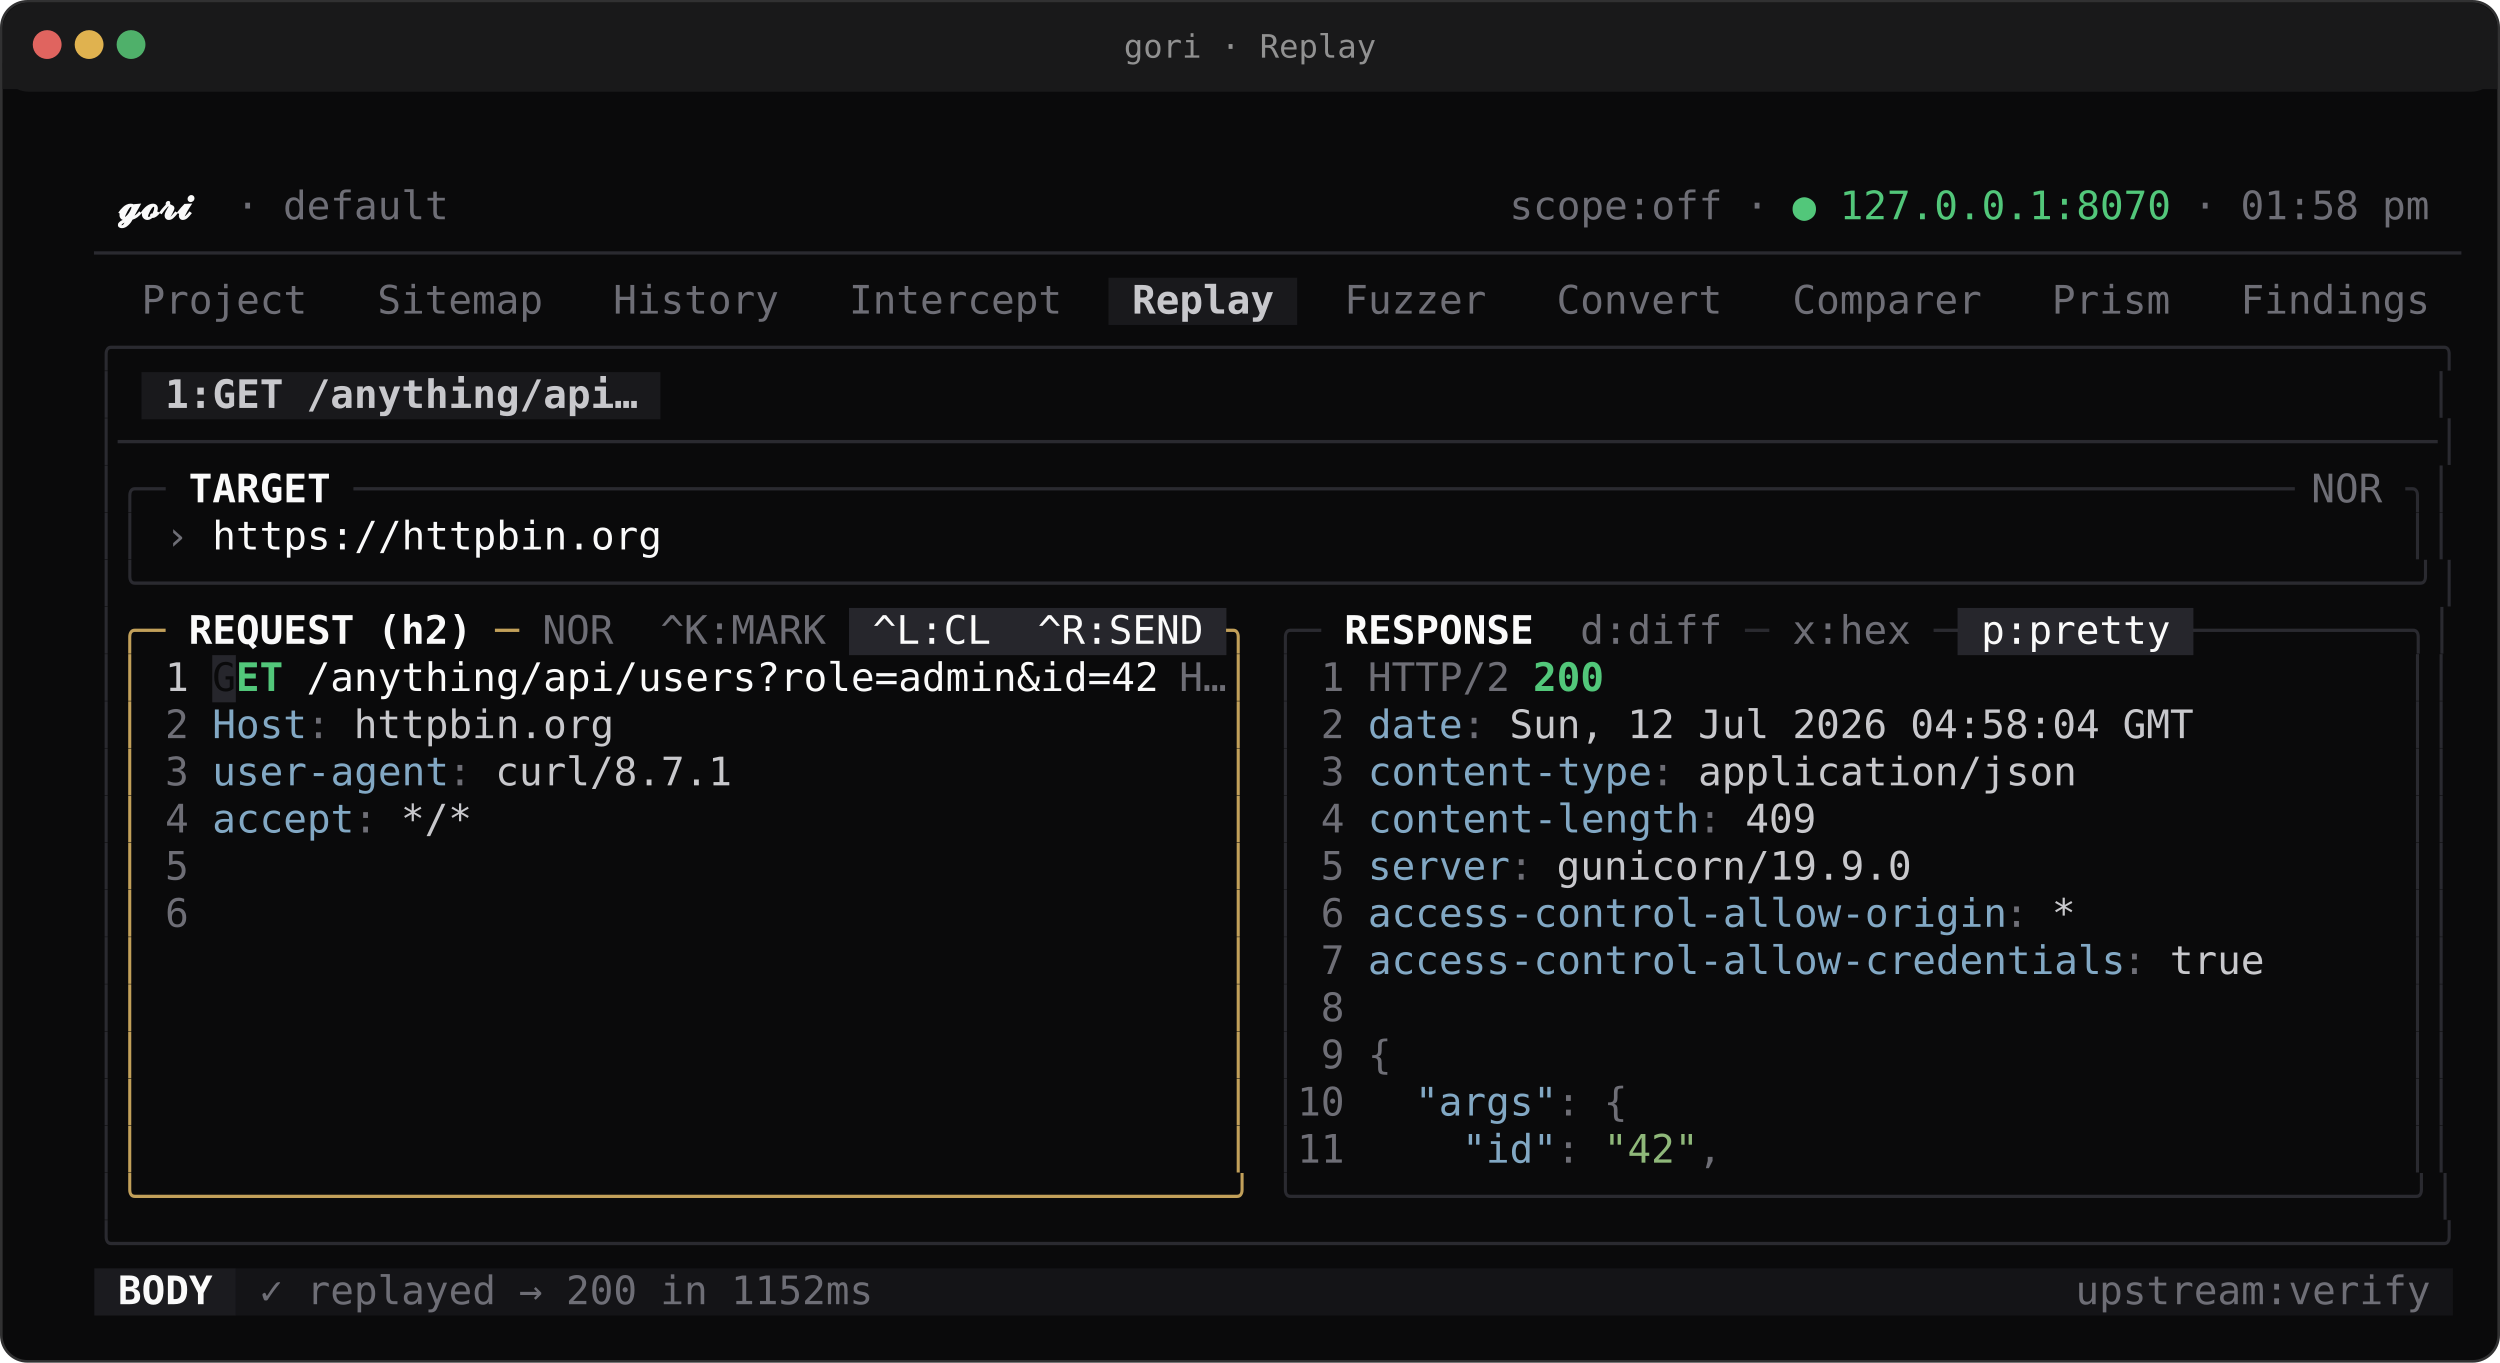
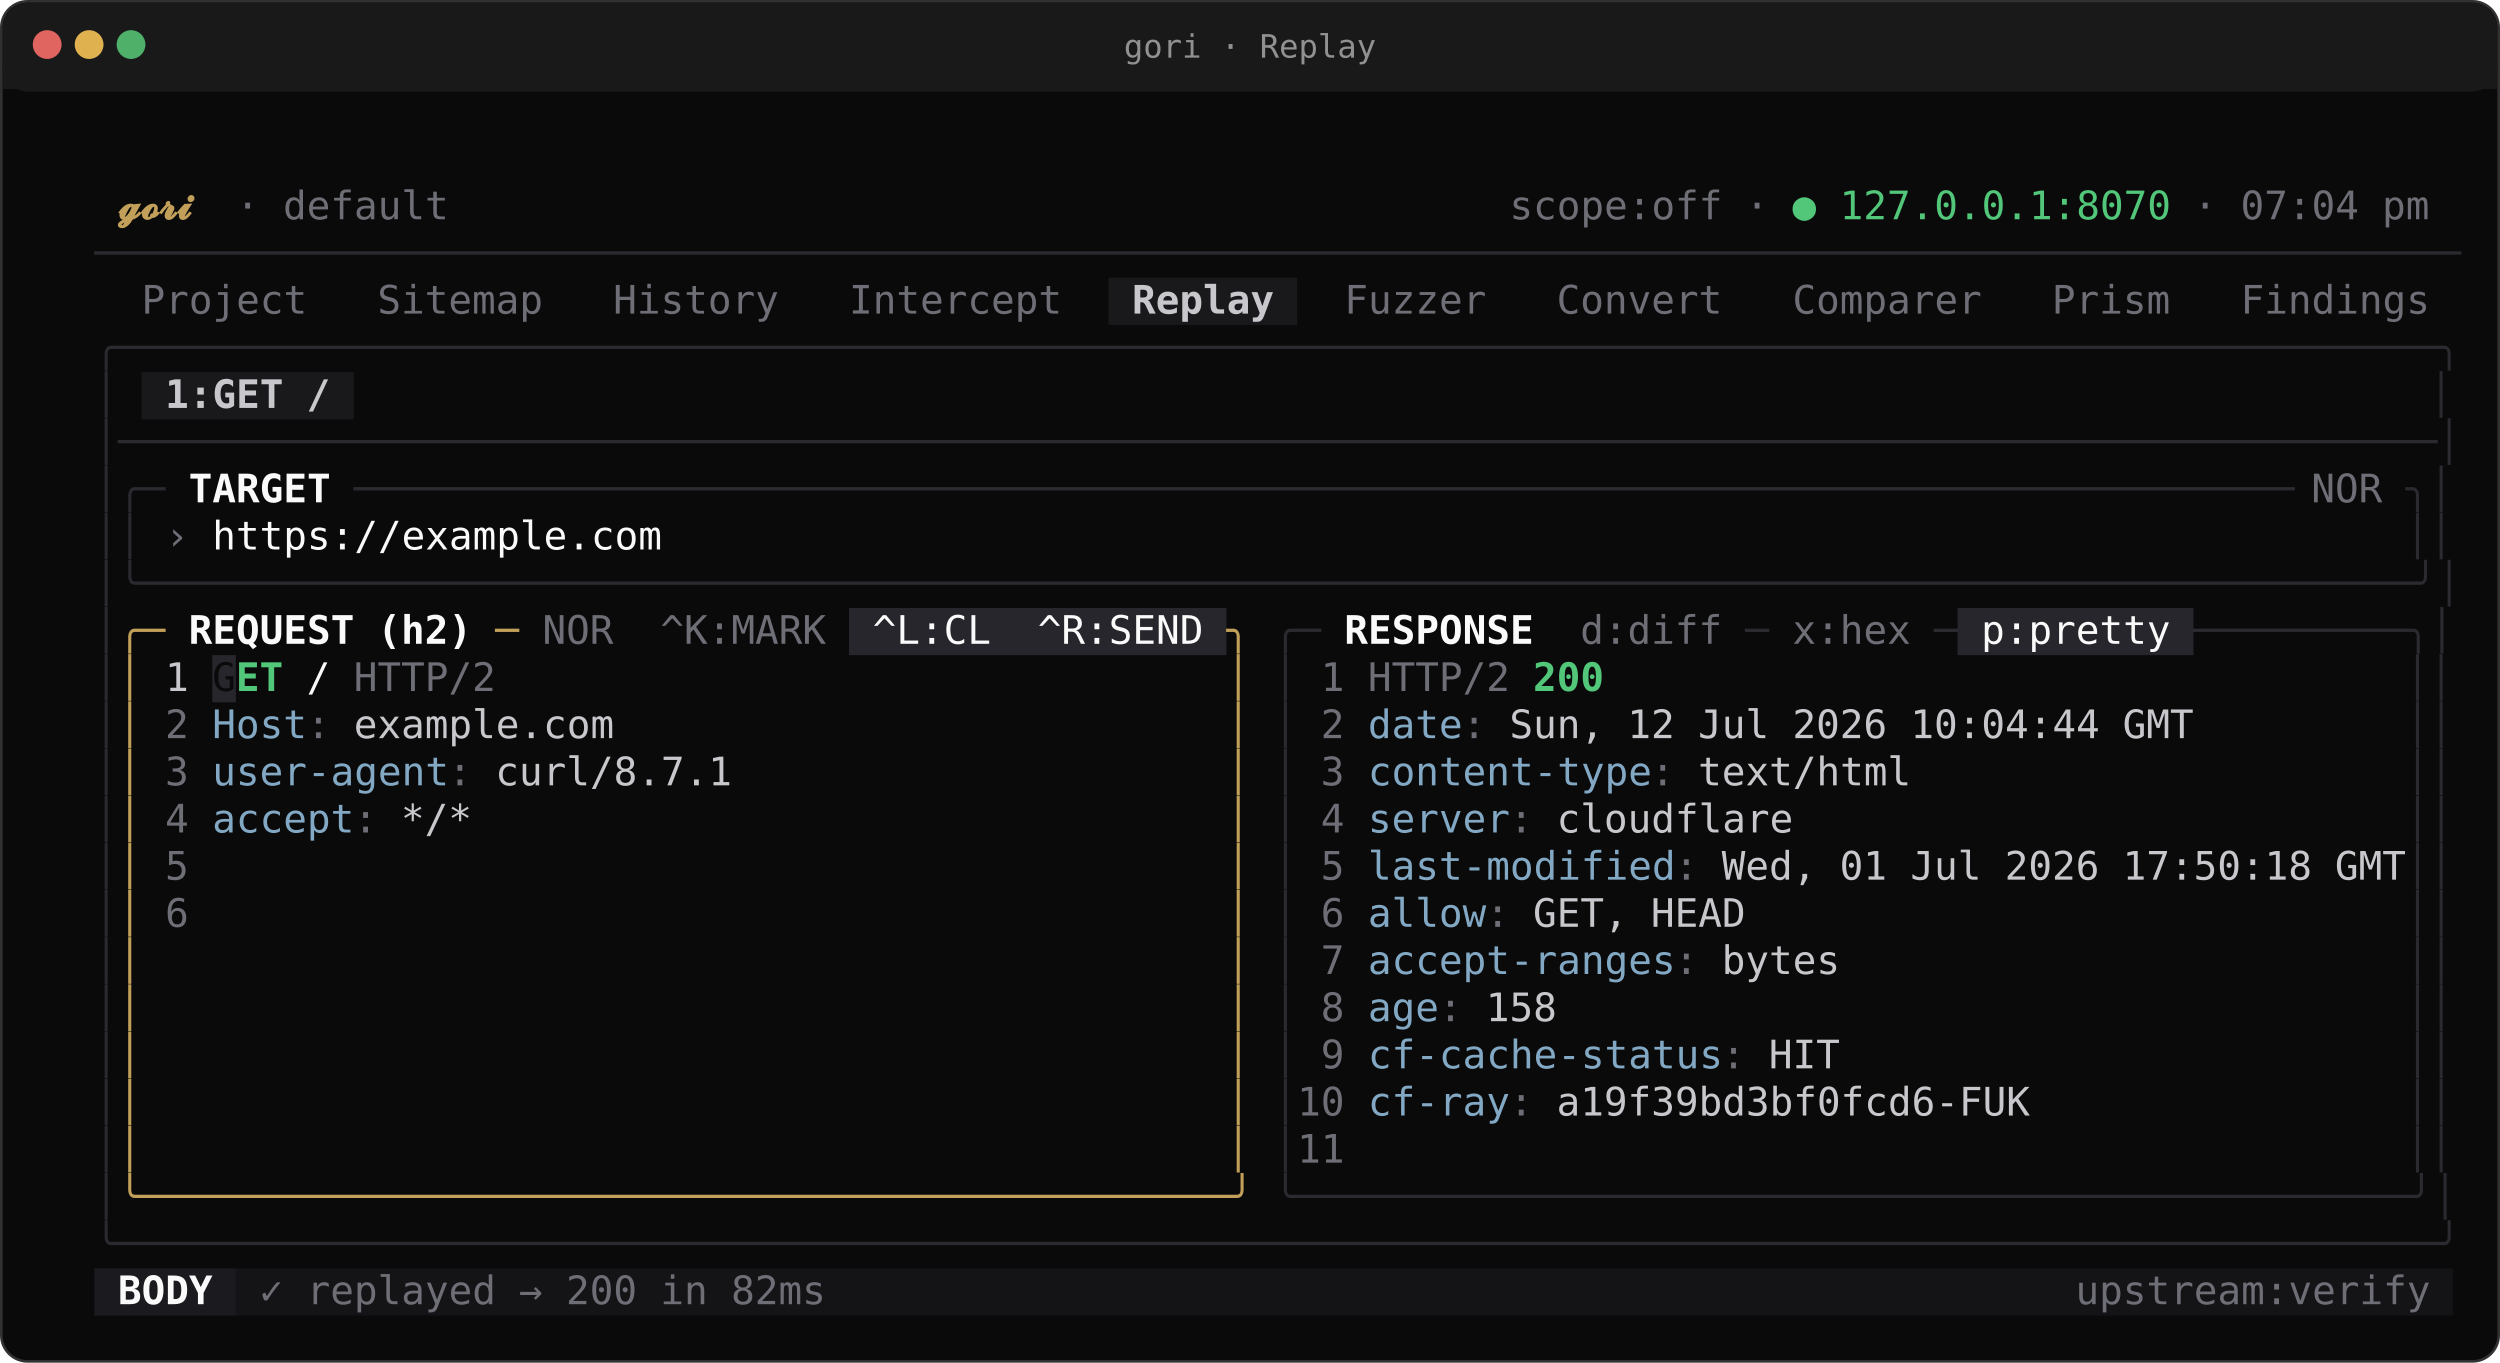
<svg xmlns="http://www.w3.org/2000/svg" width="954" height="520" viewBox="0 0 954.0 520.0" font-family="ui-monospace,'SF Mono','JetBrains Mono',Menlo,Consolas,monospace" font-size="15.0px" role="img" aria-label="gori · Replay">
  <rect x="0.5" y="0.5" width="953.0" height="519.0" rx="10" ry="10" fill="#0a0a0b" stroke="#313132" stroke-width="1" />
  <rect x="1" y="1" width="952.0" height="34.0" rx="10" ry="10" fill="#19191a" />
  <rect x="1" y="24.0" width="952.0" height="10" fill="#19191a" />
  <circle cx="18.0" cy="17.0" r="5.5" fill="#e0645f" />
  <circle cx="34.0" cy="17.0" r="5.5" fill="#e0b24f" />
  <circle cx="50.0" cy="17.0" r="5.5" fill="#4fb06a" />
  <text x="477.0" y="22.0" text-anchor="middle" fill="#919191" font-size="12.3px">gori · Replay</text>
  <rect x="423.00" y="106.00" width="72.00" height="18.00" fill="#19191c" />
-   <rect x="54.00" y="142.00" width="198.00" height="18.00" fill="#19191c" />
+   <rect x="54.00" y="142.00" width="81.00" height="18.00" fill="#19191c" />
  <rect x="324.00" y="232.00" width="144.00" height="18.00" fill="#26262c" />
  <rect x="747.00" y="232.00" width="90.00" height="18.00" fill="#26262c" />
  <rect x="81.00" y="250.00" width="9.00" height="18.00" fill="#26262c" />
  <rect x="36.00" y="484.00" width="54.00" height="18.00" fill="#1b1b1f" />
  <rect x="90.00" y="484.00" width="846.00" height="18.00" fill="#141417" />
-   <text x="45.00" y="83.68" textLength="36.00" lengthAdjust="spacingAndGlyphs" fill="#fafafa" font-weight="700" xml:space="preserve">𝓰𝓸𝓻𝓲</text>
+   <text x="45.00" y="83.68" textLength="36.00" lengthAdjust="spacingAndGlyphs" fill="#c2a05a" font-weight="700" xml:space="preserve">𝓰𝓸𝓻𝓲</text>
  <text x="90.00" y="83.68" textLength="9.00" lengthAdjust="spacingAndGlyphs" fill="#6e6e76" xml:space="preserve">·</text>
  <text x="108.00" y="83.68" textLength="63.00" lengthAdjust="spacingAndGlyphs" fill="#6e6e76" xml:space="preserve">default</text>
  <text x="576.00" y="83.68" textLength="81.00" lengthAdjust="spacingAndGlyphs" fill="#6e6e76" xml:space="preserve">scope:off</text>
  <text x="666.00" y="83.68" textLength="9.00" lengthAdjust="spacingAndGlyphs" fill="#6e6e76" xml:space="preserve">·</text>
  <text x="684.00" y="83.68" textLength="9.00" lengthAdjust="spacingAndGlyphs" fill="#52c77a" xml:space="preserve">●</text>
  <text x="702.00" y="83.68" textLength="126.00" lengthAdjust="spacingAndGlyphs" fill="#52c77a" xml:space="preserve">127.0.0.1:8070</text>
  <text x="837.00" y="83.68" textLength="9.00" lengthAdjust="spacingAndGlyphs" fill="#6e6e76" xml:space="preserve">·</text>
-   <text x="855.00" y="83.68" textLength="45.00" lengthAdjust="spacingAndGlyphs" fill="#6e6e76" xml:space="preserve">01:58</text>
+   <text x="855.00" y="83.68" textLength="45.00" lengthAdjust="spacingAndGlyphs" fill="#6e6e76" xml:space="preserve">07:04</text>
  <text x="909.00" y="83.68" textLength="18.00" lengthAdjust="spacingAndGlyphs" fill="#6e6e76" xml:space="preserve">pm</text>
  <text x="36.00" y="101.68" textLength="900.00" lengthAdjust="spacingAndGlyphs" fill="#2a2a30" xml:space="preserve">────────────────────────────────────────────────────────────────────────────────────────────────────</text>
  <text x="54.00" y="119.68" textLength="63.00" lengthAdjust="spacingAndGlyphs" fill="#6e6e76" xml:space="preserve">Project</text>
  <text x="144.00" y="119.68" textLength="63.00" lengthAdjust="spacingAndGlyphs" fill="#6e6e76" xml:space="preserve">Sitemap</text>
  <text x="234.00" y="119.68" textLength="63.00" lengthAdjust="spacingAndGlyphs" fill="#6e6e76" xml:space="preserve">History</text>
  <text x="324.00" y="119.68" textLength="81.00" lengthAdjust="spacingAndGlyphs" fill="#6e6e76" xml:space="preserve">Intercept</text>
  <text x="432.00" y="119.68" textLength="54.00" lengthAdjust="spacingAndGlyphs" fill="#c8c8cc" font-weight="700" xml:space="preserve">Replay</text>
  <text x="513.00" y="119.68" textLength="54.00" lengthAdjust="spacingAndGlyphs" fill="#6e6e76" xml:space="preserve">Fuzzer</text>
  <text x="594.00" y="119.68" textLength="63.00" lengthAdjust="spacingAndGlyphs" fill="#6e6e76" xml:space="preserve">Convert</text>
  <text x="684.00" y="119.68" textLength="72.00" lengthAdjust="spacingAndGlyphs" fill="#6e6e76" xml:space="preserve">Comparer</text>
  <text x="783.00" y="119.68" textLength="45.00" lengthAdjust="spacingAndGlyphs" fill="#6e6e76" xml:space="preserve">Prism</text>
  <text x="855.00" y="119.68" textLength="72.00" lengthAdjust="spacingAndGlyphs" fill="#6e6e76" xml:space="preserve">Findings</text>
  <text x="36.00" y="137.68" textLength="900.00" lengthAdjust="spacingAndGlyphs" fill="#2a2a30" xml:space="preserve">╭──────────────────────────────────────────────────────────────────────────────────────────────────╮</text>
  <text x="36.00" y="155.68" textLength="9.00" lengthAdjust="spacingAndGlyphs" fill="#2a2a30" xml:space="preserve">│</text>
  <text x="63.00" y="155.68" textLength="45.00" lengthAdjust="spacingAndGlyphs" fill="#c8c8cc" font-weight="700" xml:space="preserve">1:GET</text>
-   <text x="117.00" y="155.68" textLength="126.00" lengthAdjust="spacingAndGlyphs" fill="#c8c8cc" font-weight="700" xml:space="preserve">/anything/api…</text>
+   <text x="117.00" y="155.68" textLength="9.00" lengthAdjust="spacingAndGlyphs" fill="#c8c8cc" font-weight="700" xml:space="preserve">/</text>
  <text x="927.00" y="155.68" textLength="9.00" lengthAdjust="spacingAndGlyphs" fill="#2a2a30" xml:space="preserve">│</text>
  <text x="36.00" y="173.68" textLength="900.00" lengthAdjust="spacingAndGlyphs" fill="#2a2a30" xml:space="preserve">│──────────────────────────────────────────────────────────────────────────────────────────────────│</text>
  <text x="36.00" y="191.68" textLength="27.00" lengthAdjust="spacingAndGlyphs" fill="#2a2a30" xml:space="preserve">│╭─</text>
  <text x="72.00" y="191.68" textLength="54.00" lengthAdjust="spacingAndGlyphs" fill="#fafafa" font-weight="700" xml:space="preserve">TARGET</text>
  <text x="135.00" y="191.68" textLength="738.00" lengthAdjust="spacingAndGlyphs" fill="#2a2a30" xml:space="preserve">──────────────────────────────────────────────────────────────────────────────────</text>
  <text x="882.00" y="191.68" textLength="27.00" lengthAdjust="spacingAndGlyphs" fill="#6e6e76" xml:space="preserve">NOR</text>
  <text x="918.00" y="191.68" textLength="18.00" lengthAdjust="spacingAndGlyphs" fill="#2a2a30" xml:space="preserve">╮│</text>
  <text x="36.00" y="209.68" textLength="18.00" lengthAdjust="spacingAndGlyphs" fill="#2a2a30" xml:space="preserve">││</text>
  <text x="63.00" y="209.68" textLength="9.00" lengthAdjust="spacingAndGlyphs" fill="#6e6e76" xml:space="preserve">›</text>
-   <text x="81.00" y="209.68" textLength="171.00" lengthAdjust="spacingAndGlyphs" fill="#fafafa" xml:space="preserve">https://httpbin.org</text>
+   <text x="81.00" y="209.68" textLength="171.00" lengthAdjust="spacingAndGlyphs" fill="#fafafa" xml:space="preserve">https://example.com</text>
  <text x="918.00" y="209.68" textLength="18.00" lengthAdjust="spacingAndGlyphs" fill="#2a2a30" xml:space="preserve">││</text>
  <text x="36.00" y="227.68" textLength="900.00" lengthAdjust="spacingAndGlyphs" fill="#2a2a30" xml:space="preserve">│╰────────────────────────────────────────────────────────────────────────────────────────────────╯│</text>
  <text x="36.00" y="245.68" textLength="9.00" lengthAdjust="spacingAndGlyphs" fill="#2a2a30" xml:space="preserve">│</text>
  <text x="45.00" y="245.68" textLength="18.00" lengthAdjust="spacingAndGlyphs" fill="#c2a05a" xml:space="preserve">╭─</text>
  <text x="72.00" y="245.68" textLength="63.00" lengthAdjust="spacingAndGlyphs" fill="#fafafa" font-weight="700" xml:space="preserve">REQUEST</text>
  <text x="144.00" y="245.68" textLength="36.00" lengthAdjust="spacingAndGlyphs" fill="#fafafa" font-weight="700" xml:space="preserve">(h2)</text>
  <text x="189.00" y="245.68" textLength="9.00" lengthAdjust="spacingAndGlyphs" fill="#c2a05a" xml:space="preserve">─</text>
  <text x="207.00" y="245.68" textLength="27.00" lengthAdjust="spacingAndGlyphs" fill="#6e6e76" xml:space="preserve">NOR</text>
  <text x="252.00" y="245.68" textLength="63.00" lengthAdjust="spacingAndGlyphs" fill="#6e6e76" xml:space="preserve">^K:MARK</text>
  <text x="333.00" y="245.68" textLength="45.00" lengthAdjust="spacingAndGlyphs" fill="#fafafa" xml:space="preserve">^L:CL</text>
  <text x="396.00" y="245.68" textLength="63.00" lengthAdjust="spacingAndGlyphs" fill="#fafafa" xml:space="preserve">^R:SEND</text>
  <text x="468.00" y="245.68" textLength="9.00" lengthAdjust="spacingAndGlyphs" fill="#c2a05a" xml:space="preserve">╮</text>
  <text x="486.00" y="245.68" textLength="18.00" lengthAdjust="spacingAndGlyphs" fill="#2a2a30" xml:space="preserve">╭─</text>
  <text x="513.00" y="245.68" textLength="72.00" lengthAdjust="spacingAndGlyphs" fill="#fafafa" font-weight="700" xml:space="preserve">RESPONSE</text>
  <text x="603.00" y="245.68" textLength="54.00" lengthAdjust="spacingAndGlyphs" fill="#6e6e76" xml:space="preserve">d:diff</text>
  <text x="666.00" y="245.68" textLength="9.00" lengthAdjust="spacingAndGlyphs" fill="#2a2a30" xml:space="preserve">─</text>
  <text x="684.00" y="245.68" textLength="45.00" lengthAdjust="spacingAndGlyphs" fill="#6e6e76" xml:space="preserve">x:hex</text>
  <text x="738.00" y="245.68" textLength="9.00" lengthAdjust="spacingAndGlyphs" fill="#2a2a30" xml:space="preserve">─</text>
  <text x="756.00" y="245.68" textLength="72.00" lengthAdjust="spacingAndGlyphs" fill="#fafafa" xml:space="preserve">p:pretty</text>
  <text x="837.00" y="245.68" textLength="99.00" lengthAdjust="spacingAndGlyphs" fill="#2a2a30" xml:space="preserve">─────────╮│</text>
  <text x="36.00" y="263.68" textLength="9.00" lengthAdjust="spacingAndGlyphs" fill="#2a2a30" xml:space="preserve">│</text>
  <text x="45.00" y="263.68" textLength="9.00" lengthAdjust="spacingAndGlyphs" fill="#c2a05a" xml:space="preserve">│</text>
  <text x="63.00" y="263.68" textLength="9.00" lengthAdjust="spacingAndGlyphs" fill="#c8c8cc" xml:space="preserve">1</text>
  <text x="81.00" y="263.68" textLength="9.00" lengthAdjust="spacingAndGlyphs" fill="#0a0a0b" xml:space="preserve">G</text>
  <text x="90.00" y="263.68" textLength="18.00" lengthAdjust="spacingAndGlyphs" fill="#52c77a" font-weight="700" xml:space="preserve">ET</text>
-   <text x="117.00" y="263.68" textLength="324.00" lengthAdjust="spacingAndGlyphs" fill="#fafafa" xml:space="preserve">/anything/api/users?role=admin&amp;id=42</text>
-   <text x="450.00" y="263.68" textLength="18.00" lengthAdjust="spacingAndGlyphs" fill="#6e6e76" xml:space="preserve">H…</text>
+   <text x="117.00" y="263.68" textLength="9.00" lengthAdjust="spacingAndGlyphs" fill="#fafafa" xml:space="preserve">/</text>
+   <text x="135.00" y="263.68" textLength="54.00" lengthAdjust="spacingAndGlyphs" fill="#6e6e76" xml:space="preserve">HTTP/2</text>
  <text x="468.00" y="263.68" textLength="9.00" lengthAdjust="spacingAndGlyphs" fill="#c2a05a" xml:space="preserve">│</text>
  <text x="486.00" y="263.68" textLength="9.00" lengthAdjust="spacingAndGlyphs" fill="#2a2a30" xml:space="preserve">│</text>
  <text x="504.00" y="263.68" textLength="9.00" lengthAdjust="spacingAndGlyphs" fill="#6e6e76" xml:space="preserve">1</text>
  <text x="522.00" y="263.68" textLength="54.00" lengthAdjust="spacingAndGlyphs" fill="#6e6e76" xml:space="preserve">HTTP/2</text>
  <text x="585.00" y="263.68" textLength="27.00" lengthAdjust="spacingAndGlyphs" fill="#52c77a" font-weight="700" xml:space="preserve">200</text>
  <text x="918.00" y="263.68" textLength="18.00" lengthAdjust="spacingAndGlyphs" fill="#2a2a30" xml:space="preserve">││</text>
  <text x="36.00" y="281.68" textLength="9.00" lengthAdjust="spacingAndGlyphs" fill="#2a2a30" xml:space="preserve">│</text>
  <text x="45.00" y="281.68" textLength="9.00" lengthAdjust="spacingAndGlyphs" fill="#c2a05a" xml:space="preserve">│</text>
  <text x="63.00" y="281.68" textLength="9.00" lengthAdjust="spacingAndGlyphs" fill="#6e6e76" xml:space="preserve">2</text>
  <text x="81.00" y="281.68" textLength="36.00" lengthAdjust="spacingAndGlyphs" fill="#82a8c4" xml:space="preserve">Host</text>
  <text x="117.00" y="281.68" textLength="9.00" lengthAdjust="spacingAndGlyphs" fill="#6e6e76" xml:space="preserve">:</text>
-   <text x="135.00" y="281.68" textLength="99.00" lengthAdjust="spacingAndGlyphs" fill="#c8c8cc" xml:space="preserve">httpbin.org</text>
+   <text x="135.00" y="281.68" textLength="99.00" lengthAdjust="spacingAndGlyphs" fill="#c8c8cc" xml:space="preserve">example.com</text>
  <text x="468.00" y="281.68" textLength="9.00" lengthAdjust="spacingAndGlyphs" fill="#c2a05a" xml:space="preserve">│</text>
  <text x="486.00" y="281.68" textLength="9.00" lengthAdjust="spacingAndGlyphs" fill="#2a2a30" xml:space="preserve">│</text>
  <text x="504.00" y="281.68" textLength="9.00" lengthAdjust="spacingAndGlyphs" fill="#6e6e76" xml:space="preserve">2</text>
  <text x="522.00" y="281.68" textLength="36.00" lengthAdjust="spacingAndGlyphs" fill="#82a8c4" xml:space="preserve">date</text>
  <text x="558.00" y="281.68" textLength="9.00" lengthAdjust="spacingAndGlyphs" fill="#6e6e76" xml:space="preserve">:</text>
  <text x="576.00" y="281.68" textLength="36.00" lengthAdjust="spacingAndGlyphs" fill="#c8c8cc" xml:space="preserve">Sun,</text>
  <text x="621.00" y="281.68" textLength="18.00" lengthAdjust="spacingAndGlyphs" fill="#c8c8cc" xml:space="preserve">12</text>
  <text x="648.00" y="281.68" textLength="27.00" lengthAdjust="spacingAndGlyphs" fill="#c8c8cc" xml:space="preserve">Jul</text>
  <text x="684.00" y="281.68" textLength="36.00" lengthAdjust="spacingAndGlyphs" fill="#c8c8cc" xml:space="preserve">2026</text>
-   <text x="729.00" y="281.68" textLength="72.00" lengthAdjust="spacingAndGlyphs" fill="#c8c8cc" xml:space="preserve">04:58:04</text>
+   <text x="729.00" y="281.68" textLength="72.00" lengthAdjust="spacingAndGlyphs" fill="#c8c8cc" xml:space="preserve">10:04:44</text>
  <text x="810.00" y="281.68" textLength="27.00" lengthAdjust="spacingAndGlyphs" fill="#c8c8cc" xml:space="preserve">GMT</text>
  <text x="918.00" y="281.68" textLength="18.00" lengthAdjust="spacingAndGlyphs" fill="#2a2a30" xml:space="preserve">││</text>
  <text x="36.00" y="299.68" textLength="9.00" lengthAdjust="spacingAndGlyphs" fill="#2a2a30" xml:space="preserve">│</text>
  <text x="45.00" y="299.68" textLength="9.00" lengthAdjust="spacingAndGlyphs" fill="#c2a05a" xml:space="preserve">│</text>
  <text x="63.00" y="299.68" textLength="9.00" lengthAdjust="spacingAndGlyphs" fill="#6e6e76" xml:space="preserve">3</text>
  <text x="81.00" y="299.68" textLength="90.00" lengthAdjust="spacingAndGlyphs" fill="#82a8c4" xml:space="preserve">user-agent</text>
  <text x="171.00" y="299.68" textLength="9.00" lengthAdjust="spacingAndGlyphs" fill="#6e6e76" xml:space="preserve">:</text>
  <text x="189.00" y="299.68" textLength="90.00" lengthAdjust="spacingAndGlyphs" fill="#c8c8cc" xml:space="preserve">curl/8.7.1</text>
  <text x="468.00" y="299.68" textLength="9.00" lengthAdjust="spacingAndGlyphs" fill="#c2a05a" xml:space="preserve">│</text>
  <text x="486.00" y="299.68" textLength="9.00" lengthAdjust="spacingAndGlyphs" fill="#2a2a30" xml:space="preserve">│</text>
  <text x="504.00" y="299.68" textLength="9.00" lengthAdjust="spacingAndGlyphs" fill="#6e6e76" xml:space="preserve">3</text>
  <text x="522.00" y="299.68" textLength="108.00" lengthAdjust="spacingAndGlyphs" fill="#82a8c4" xml:space="preserve">content-type</text>
  <text x="630.00" y="299.68" textLength="9.00" lengthAdjust="spacingAndGlyphs" fill="#6e6e76" xml:space="preserve">:</text>
-   <text x="648.00" y="299.68" textLength="144.00" lengthAdjust="spacingAndGlyphs" fill="#c8c8cc" xml:space="preserve">application/json</text>
+   <text x="648.00" y="299.68" textLength="81.00" lengthAdjust="spacingAndGlyphs" fill="#c8c8cc" xml:space="preserve">text/html</text>
  <text x="918.00" y="299.68" textLength="18.00" lengthAdjust="spacingAndGlyphs" fill="#2a2a30" xml:space="preserve">││</text>
  <text x="36.00" y="317.68" textLength="9.00" lengthAdjust="spacingAndGlyphs" fill="#2a2a30" xml:space="preserve">│</text>
  <text x="45.00" y="317.68" textLength="9.00" lengthAdjust="spacingAndGlyphs" fill="#c2a05a" xml:space="preserve">│</text>
  <text x="63.00" y="317.68" textLength="9.00" lengthAdjust="spacingAndGlyphs" fill="#6e6e76" xml:space="preserve">4</text>
  <text x="81.00" y="317.68" textLength="54.00" lengthAdjust="spacingAndGlyphs" fill="#82a8c4" xml:space="preserve">accept</text>
  <text x="135.00" y="317.68" textLength="9.00" lengthAdjust="spacingAndGlyphs" fill="#6e6e76" xml:space="preserve">:</text>
  <text x="153.00" y="317.68" textLength="27.00" lengthAdjust="spacingAndGlyphs" fill="#c8c8cc" xml:space="preserve">*/*</text>
  <text x="468.00" y="317.68" textLength="9.00" lengthAdjust="spacingAndGlyphs" fill="#c2a05a" xml:space="preserve">│</text>
  <text x="486.00" y="317.68" textLength="9.00" lengthAdjust="spacingAndGlyphs" fill="#2a2a30" xml:space="preserve">│</text>
  <text x="504.00" y="317.68" textLength="9.00" lengthAdjust="spacingAndGlyphs" fill="#6e6e76" xml:space="preserve">4</text>
-   <text x="522.00" y="317.68" textLength="126.00" lengthAdjust="spacingAndGlyphs" fill="#82a8c4" xml:space="preserve">content-length</text>
-   <text x="648.00" y="317.68" textLength="9.00" lengthAdjust="spacingAndGlyphs" fill="#6e6e76" xml:space="preserve">:</text>
-   <text x="666.00" y="317.68" textLength="27.00" lengthAdjust="spacingAndGlyphs" fill="#c8c8cc" xml:space="preserve">409</text>
+   <text x="522.00" y="317.68" textLength="54.00" lengthAdjust="spacingAndGlyphs" fill="#82a8c4" xml:space="preserve">server</text>
+   <text x="576.00" y="317.68" textLength="9.00" lengthAdjust="spacingAndGlyphs" fill="#6e6e76" xml:space="preserve">:</text>
+   <text x="594.00" y="317.68" textLength="90.00" lengthAdjust="spacingAndGlyphs" fill="#c8c8cc" xml:space="preserve">cloudflare</text>
  <text x="918.00" y="317.68" textLength="18.00" lengthAdjust="spacingAndGlyphs" fill="#2a2a30" xml:space="preserve">││</text>
  <text x="36.00" y="335.68" textLength="9.00" lengthAdjust="spacingAndGlyphs" fill="#2a2a30" xml:space="preserve">│</text>
  <text x="45.00" y="335.68" textLength="9.00" lengthAdjust="spacingAndGlyphs" fill="#c2a05a" xml:space="preserve">│</text>
  <text x="63.00" y="335.68" textLength="9.00" lengthAdjust="spacingAndGlyphs" fill="#6e6e76" xml:space="preserve">5</text>
  <text x="468.00" y="335.68" textLength="9.00" lengthAdjust="spacingAndGlyphs" fill="#c2a05a" xml:space="preserve">│</text>
  <text x="486.00" y="335.68" textLength="9.00" lengthAdjust="spacingAndGlyphs" fill="#2a2a30" xml:space="preserve">│</text>
  <text x="504.00" y="335.68" textLength="9.00" lengthAdjust="spacingAndGlyphs" fill="#6e6e76" xml:space="preserve">5</text>
-   <text x="522.00" y="335.68" textLength="54.00" lengthAdjust="spacingAndGlyphs" fill="#82a8c4" xml:space="preserve">server</text>
-   <text x="576.00" y="335.68" textLength="9.00" lengthAdjust="spacingAndGlyphs" fill="#6e6e76" xml:space="preserve">:</text>
-   <text x="594.00" y="335.68" textLength="135.00" lengthAdjust="spacingAndGlyphs" fill="#c8c8cc" xml:space="preserve">gunicorn/19.9.0</text>
+   <text x="522.00" y="335.68" textLength="117.00" lengthAdjust="spacingAndGlyphs" fill="#82a8c4" xml:space="preserve">last-modified</text>
+   <text x="639.00" y="335.68" textLength="9.00" lengthAdjust="spacingAndGlyphs" fill="#6e6e76" xml:space="preserve">:</text>
+   <text x="657.00" y="335.68" textLength="36.00" lengthAdjust="spacingAndGlyphs" fill="#c8c8cc" xml:space="preserve">Wed,</text>
+   <text x="702.00" y="335.68" textLength="18.00" lengthAdjust="spacingAndGlyphs" fill="#c8c8cc" xml:space="preserve">01</text>
+   <text x="729.00" y="335.68" textLength="27.00" lengthAdjust="spacingAndGlyphs" fill="#c8c8cc" xml:space="preserve">Jul</text>
+   <text x="765.00" y="335.68" textLength="36.00" lengthAdjust="spacingAndGlyphs" fill="#c8c8cc" xml:space="preserve">2026</text>
+   <text x="810.00" y="335.68" textLength="72.00" lengthAdjust="spacingAndGlyphs" fill="#c8c8cc" xml:space="preserve">17:50:18</text>
+   <text x="891.00" y="335.68" textLength="27.00" lengthAdjust="spacingAndGlyphs" fill="#c8c8cc" xml:space="preserve">GMT</text>
  <text x="918.00" y="335.68" textLength="18.00" lengthAdjust="spacingAndGlyphs" fill="#2a2a30" xml:space="preserve">││</text>
  <text x="36.00" y="353.68" textLength="9.00" lengthAdjust="spacingAndGlyphs" fill="#2a2a30" xml:space="preserve">│</text>
  <text x="45.00" y="353.68" textLength="9.00" lengthAdjust="spacingAndGlyphs" fill="#c2a05a" xml:space="preserve">│</text>
  <text x="63.00" y="353.68" textLength="9.00" lengthAdjust="spacingAndGlyphs" fill="#6e6e76" xml:space="preserve">6</text>
  <text x="468.00" y="353.68" textLength="9.00" lengthAdjust="spacingAndGlyphs" fill="#c2a05a" xml:space="preserve">│</text>
  <text x="486.00" y="353.68" textLength="9.00" lengthAdjust="spacingAndGlyphs" fill="#2a2a30" xml:space="preserve">│</text>
  <text x="504.00" y="353.68" textLength="9.00" lengthAdjust="spacingAndGlyphs" fill="#6e6e76" xml:space="preserve">6</text>
-   <text x="522.00" y="353.68" textLength="243.00" lengthAdjust="spacingAndGlyphs" fill="#82a8c4" xml:space="preserve">access-control-allow-origin</text>
-   <text x="765.00" y="353.68" textLength="9.00" lengthAdjust="spacingAndGlyphs" fill="#6e6e76" xml:space="preserve">:</text>
-   <text x="783.00" y="353.68" textLength="9.00" lengthAdjust="spacingAndGlyphs" fill="#c8c8cc" xml:space="preserve">*</text>
+   <text x="522.00" y="353.68" textLength="45.00" lengthAdjust="spacingAndGlyphs" fill="#82a8c4" xml:space="preserve">allow</text>
+   <text x="567.00" y="353.68" textLength="9.00" lengthAdjust="spacingAndGlyphs" fill="#6e6e76" xml:space="preserve">:</text>
+   <text x="585.00" y="353.68" textLength="36.00" lengthAdjust="spacingAndGlyphs" fill="#c8c8cc" xml:space="preserve">GET,</text>
+   <text x="630.00" y="353.68" textLength="36.00" lengthAdjust="spacingAndGlyphs" fill="#c8c8cc" xml:space="preserve">HEAD</text>
  <text x="918.00" y="353.68" textLength="18.00" lengthAdjust="spacingAndGlyphs" fill="#2a2a30" xml:space="preserve">││</text>
  <text x="36.00" y="371.68" textLength="9.00" lengthAdjust="spacingAndGlyphs" fill="#2a2a30" xml:space="preserve">│</text>
  <text x="45.00" y="371.68" textLength="9.00" lengthAdjust="spacingAndGlyphs" fill="#c2a05a" xml:space="preserve">│</text>
  <text x="468.00" y="371.68" textLength="9.00" lengthAdjust="spacingAndGlyphs" fill="#c2a05a" xml:space="preserve">│</text>
  <text x="486.00" y="371.68" textLength="9.00" lengthAdjust="spacingAndGlyphs" fill="#2a2a30" xml:space="preserve">│</text>
  <text x="504.00" y="371.68" textLength="9.00" lengthAdjust="spacingAndGlyphs" fill="#6e6e76" xml:space="preserve">7</text>
-   <text x="522.00" y="371.68" textLength="288.00" lengthAdjust="spacingAndGlyphs" fill="#82a8c4" xml:space="preserve">access-control-allow-credentials</text>
-   <text x="810.00" y="371.68" textLength="9.00" lengthAdjust="spacingAndGlyphs" fill="#6e6e76" xml:space="preserve">:</text>
-   <text x="828.00" y="371.68" textLength="36.00" lengthAdjust="spacingAndGlyphs" fill="#c8c8cc" xml:space="preserve">true</text>
+   <text x="522.00" y="371.68" textLength="117.00" lengthAdjust="spacingAndGlyphs" fill="#82a8c4" xml:space="preserve">accept-ranges</text>
+   <text x="639.00" y="371.68" textLength="9.00" lengthAdjust="spacingAndGlyphs" fill="#6e6e76" xml:space="preserve">:</text>
+   <text x="657.00" y="371.68" textLength="45.00" lengthAdjust="spacingAndGlyphs" fill="#c8c8cc" xml:space="preserve">bytes</text>
  <text x="918.00" y="371.68" textLength="18.00" lengthAdjust="spacingAndGlyphs" fill="#2a2a30" xml:space="preserve">││</text>
  <text x="36.00" y="389.68" textLength="9.00" lengthAdjust="spacingAndGlyphs" fill="#2a2a30" xml:space="preserve">│</text>
  <text x="45.00" y="389.68" textLength="9.00" lengthAdjust="spacingAndGlyphs" fill="#c2a05a" xml:space="preserve">│</text>
  <text x="468.00" y="389.68" textLength="9.00" lengthAdjust="spacingAndGlyphs" fill="#c2a05a" xml:space="preserve">│</text>
  <text x="486.00" y="389.68" textLength="9.00" lengthAdjust="spacingAndGlyphs" fill="#2a2a30" xml:space="preserve">│</text>
  <text x="504.00" y="389.68" textLength="9.00" lengthAdjust="spacingAndGlyphs" fill="#6e6e76" xml:space="preserve">8</text>
+   <text x="522.00" y="389.68" textLength="27.00" lengthAdjust="spacingAndGlyphs" fill="#82a8c4" xml:space="preserve">age</text>
+   <text x="549.00" y="389.68" textLength="9.00" lengthAdjust="spacingAndGlyphs" fill="#6e6e76" xml:space="preserve">:</text>
+   <text x="567.00" y="389.68" textLength="27.00" lengthAdjust="spacingAndGlyphs" fill="#c8c8cc" xml:space="preserve">158</text>
  <text x="918.00" y="389.68" textLength="18.00" lengthAdjust="spacingAndGlyphs" fill="#2a2a30" xml:space="preserve">││</text>
  <text x="36.00" y="407.68" textLength="9.00" lengthAdjust="spacingAndGlyphs" fill="#2a2a30" xml:space="preserve">│</text>
  <text x="45.00" y="407.68" textLength="9.00" lengthAdjust="spacingAndGlyphs" fill="#c2a05a" xml:space="preserve">│</text>
  <text x="468.00" y="407.68" textLength="9.00" lengthAdjust="spacingAndGlyphs" fill="#c2a05a" xml:space="preserve">│</text>
  <text x="486.00" y="407.68" textLength="9.00" lengthAdjust="spacingAndGlyphs" fill="#2a2a30" xml:space="preserve">│</text>
  <text x="504.00" y="407.68" textLength="9.00" lengthAdjust="spacingAndGlyphs" fill="#6e6e76" xml:space="preserve">9</text>
-   <text x="522.00" y="407.68" textLength="9.00" lengthAdjust="spacingAndGlyphs" fill="#6e6e76" xml:space="preserve">{</text>
+   <text x="522.00" y="407.68" textLength="135.00" lengthAdjust="spacingAndGlyphs" fill="#82a8c4" xml:space="preserve">cf-cache-status</text>
+   <text x="657.00" y="407.68" textLength="9.00" lengthAdjust="spacingAndGlyphs" fill="#6e6e76" xml:space="preserve">:</text>
+   <text x="675.00" y="407.68" textLength="27.00" lengthAdjust="spacingAndGlyphs" fill="#c8c8cc" xml:space="preserve">HIT</text>
  <text x="918.00" y="407.68" textLength="18.00" lengthAdjust="spacingAndGlyphs" fill="#2a2a30" xml:space="preserve">││</text>
  <text x="36.00" y="425.68" textLength="9.00" lengthAdjust="spacingAndGlyphs" fill="#2a2a30" xml:space="preserve">│</text>
  <text x="45.00" y="425.68" textLength="9.00" lengthAdjust="spacingAndGlyphs" fill="#c2a05a" xml:space="preserve">│</text>
  <text x="468.00" y="425.68" textLength="9.00" lengthAdjust="spacingAndGlyphs" fill="#c2a05a" xml:space="preserve">│</text>
  <text x="486.00" y="425.68" textLength="9.00" lengthAdjust="spacingAndGlyphs" fill="#2a2a30" xml:space="preserve">│</text>
  <text x="495.00" y="425.68" textLength="18.00" lengthAdjust="spacingAndGlyphs" fill="#6e6e76" xml:space="preserve">10</text>
-   <text x="540.00" y="425.68" textLength="54.00" lengthAdjust="spacingAndGlyphs" fill="#82a8c4" xml:space="preserve">"args"</text>
-   <text x="594.00" y="425.68" textLength="9.00" lengthAdjust="spacingAndGlyphs" fill="#6e6e76" xml:space="preserve">:</text>
-   <text x="612.00" y="425.68" textLength="9.00" lengthAdjust="spacingAndGlyphs" fill="#6e6e76" xml:space="preserve">{</text>
+   <text x="522.00" y="425.68" textLength="54.00" lengthAdjust="spacingAndGlyphs" fill="#82a8c4" xml:space="preserve">cf-ray</text>
+   <text x="576.00" y="425.68" textLength="9.00" lengthAdjust="spacingAndGlyphs" fill="#6e6e76" xml:space="preserve">:</text>
+   <text x="594.00" y="425.68" textLength="180.00" lengthAdjust="spacingAndGlyphs" fill="#c8c8cc" xml:space="preserve">a19f39bd3bf0fcd6-FUK</text>
  <text x="918.00" y="425.68" textLength="18.00" lengthAdjust="spacingAndGlyphs" fill="#2a2a30" xml:space="preserve">││</text>
  <text x="36.00" y="443.68" textLength="9.00" lengthAdjust="spacingAndGlyphs" fill="#2a2a30" xml:space="preserve">│</text>
  <text x="45.00" y="443.68" textLength="9.00" lengthAdjust="spacingAndGlyphs" fill="#c2a05a" xml:space="preserve">│</text>
  <text x="468.00" y="443.68" textLength="9.00" lengthAdjust="spacingAndGlyphs" fill="#c2a05a" xml:space="preserve">│</text>
  <text x="486.00" y="443.68" textLength="9.00" lengthAdjust="spacingAndGlyphs" fill="#2a2a30" xml:space="preserve">│</text>
  <text x="495.00" y="443.68" textLength="18.00" lengthAdjust="spacingAndGlyphs" fill="#6e6e76" xml:space="preserve">11</text>
-   <text x="558.00" y="443.68" textLength="36.00" lengthAdjust="spacingAndGlyphs" fill="#82a8c4" xml:space="preserve">"id"</text>
-   <text x="594.00" y="443.68" textLength="9.00" lengthAdjust="spacingAndGlyphs" fill="#6e6e76" xml:space="preserve">:</text>
-   <text x="612.00" y="443.68" textLength="36.00" lengthAdjust="spacingAndGlyphs" fill="#8fb87a" xml:space="preserve">"42"</text>
-   <text x="648.00" y="443.68" textLength="9.00" lengthAdjust="spacingAndGlyphs" fill="#6e6e76" xml:space="preserve">,</text>
  <text x="918.00" y="443.68" textLength="18.00" lengthAdjust="spacingAndGlyphs" fill="#2a2a30" xml:space="preserve">││</text>
  <text x="36.00" y="461.68" textLength="9.00" lengthAdjust="spacingAndGlyphs" fill="#2a2a30" xml:space="preserve">│</text>
  <text x="45.00" y="461.68" textLength="432.00" lengthAdjust="spacingAndGlyphs" fill="#c2a05a" xml:space="preserve">╰──────────────────────────────────────────────╯</text>
  <text x="486.00" y="461.68" textLength="450.00" lengthAdjust="spacingAndGlyphs" fill="#2a2a30" xml:space="preserve">╰───────────────────────────────────────────────╯│</text>
  <text x="36.00" y="479.68" textLength="900.00" lengthAdjust="spacingAndGlyphs" fill="#2a2a30" xml:space="preserve">╰──────────────────────────────────────────────────────────────────────────────────────────────────╯</text>
  <text x="45.00" y="497.68" textLength="36.00" lengthAdjust="spacingAndGlyphs" fill="#fafafa" font-weight="700" xml:space="preserve">BODY</text>
  <text x="99.00" y="497.68" textLength="9.00" lengthAdjust="spacingAndGlyphs" fill="#6e6e76" xml:space="preserve">✓</text>
  <text x="117.00" y="497.68" textLength="72.00" lengthAdjust="spacingAndGlyphs" fill="#6e6e76" xml:space="preserve">replayed</text>
  <text x="198.00" y="497.68" textLength="9.00" lengthAdjust="spacingAndGlyphs" fill="#6e6e76" xml:space="preserve">→</text>
  <text x="216.00" y="497.68" textLength="27.00" lengthAdjust="spacingAndGlyphs" fill="#6e6e76" xml:space="preserve">200</text>
  <text x="252.00" y="497.68" textLength="18.00" lengthAdjust="spacingAndGlyphs" fill="#6e6e76" xml:space="preserve">in</text>
-   <text x="279.00" y="497.68" textLength="54.00" lengthAdjust="spacingAndGlyphs" fill="#6e6e76" xml:space="preserve">1152ms</text>
+   <text x="279.00" y="497.68" textLength="36.00" lengthAdjust="spacingAndGlyphs" fill="#6e6e76" xml:space="preserve">82ms</text>
  <text x="792.00" y="497.68" textLength="135.00" lengthAdjust="spacingAndGlyphs" fill="#6e6e76" xml:space="preserve">upstream:verify</text>
</svg>
